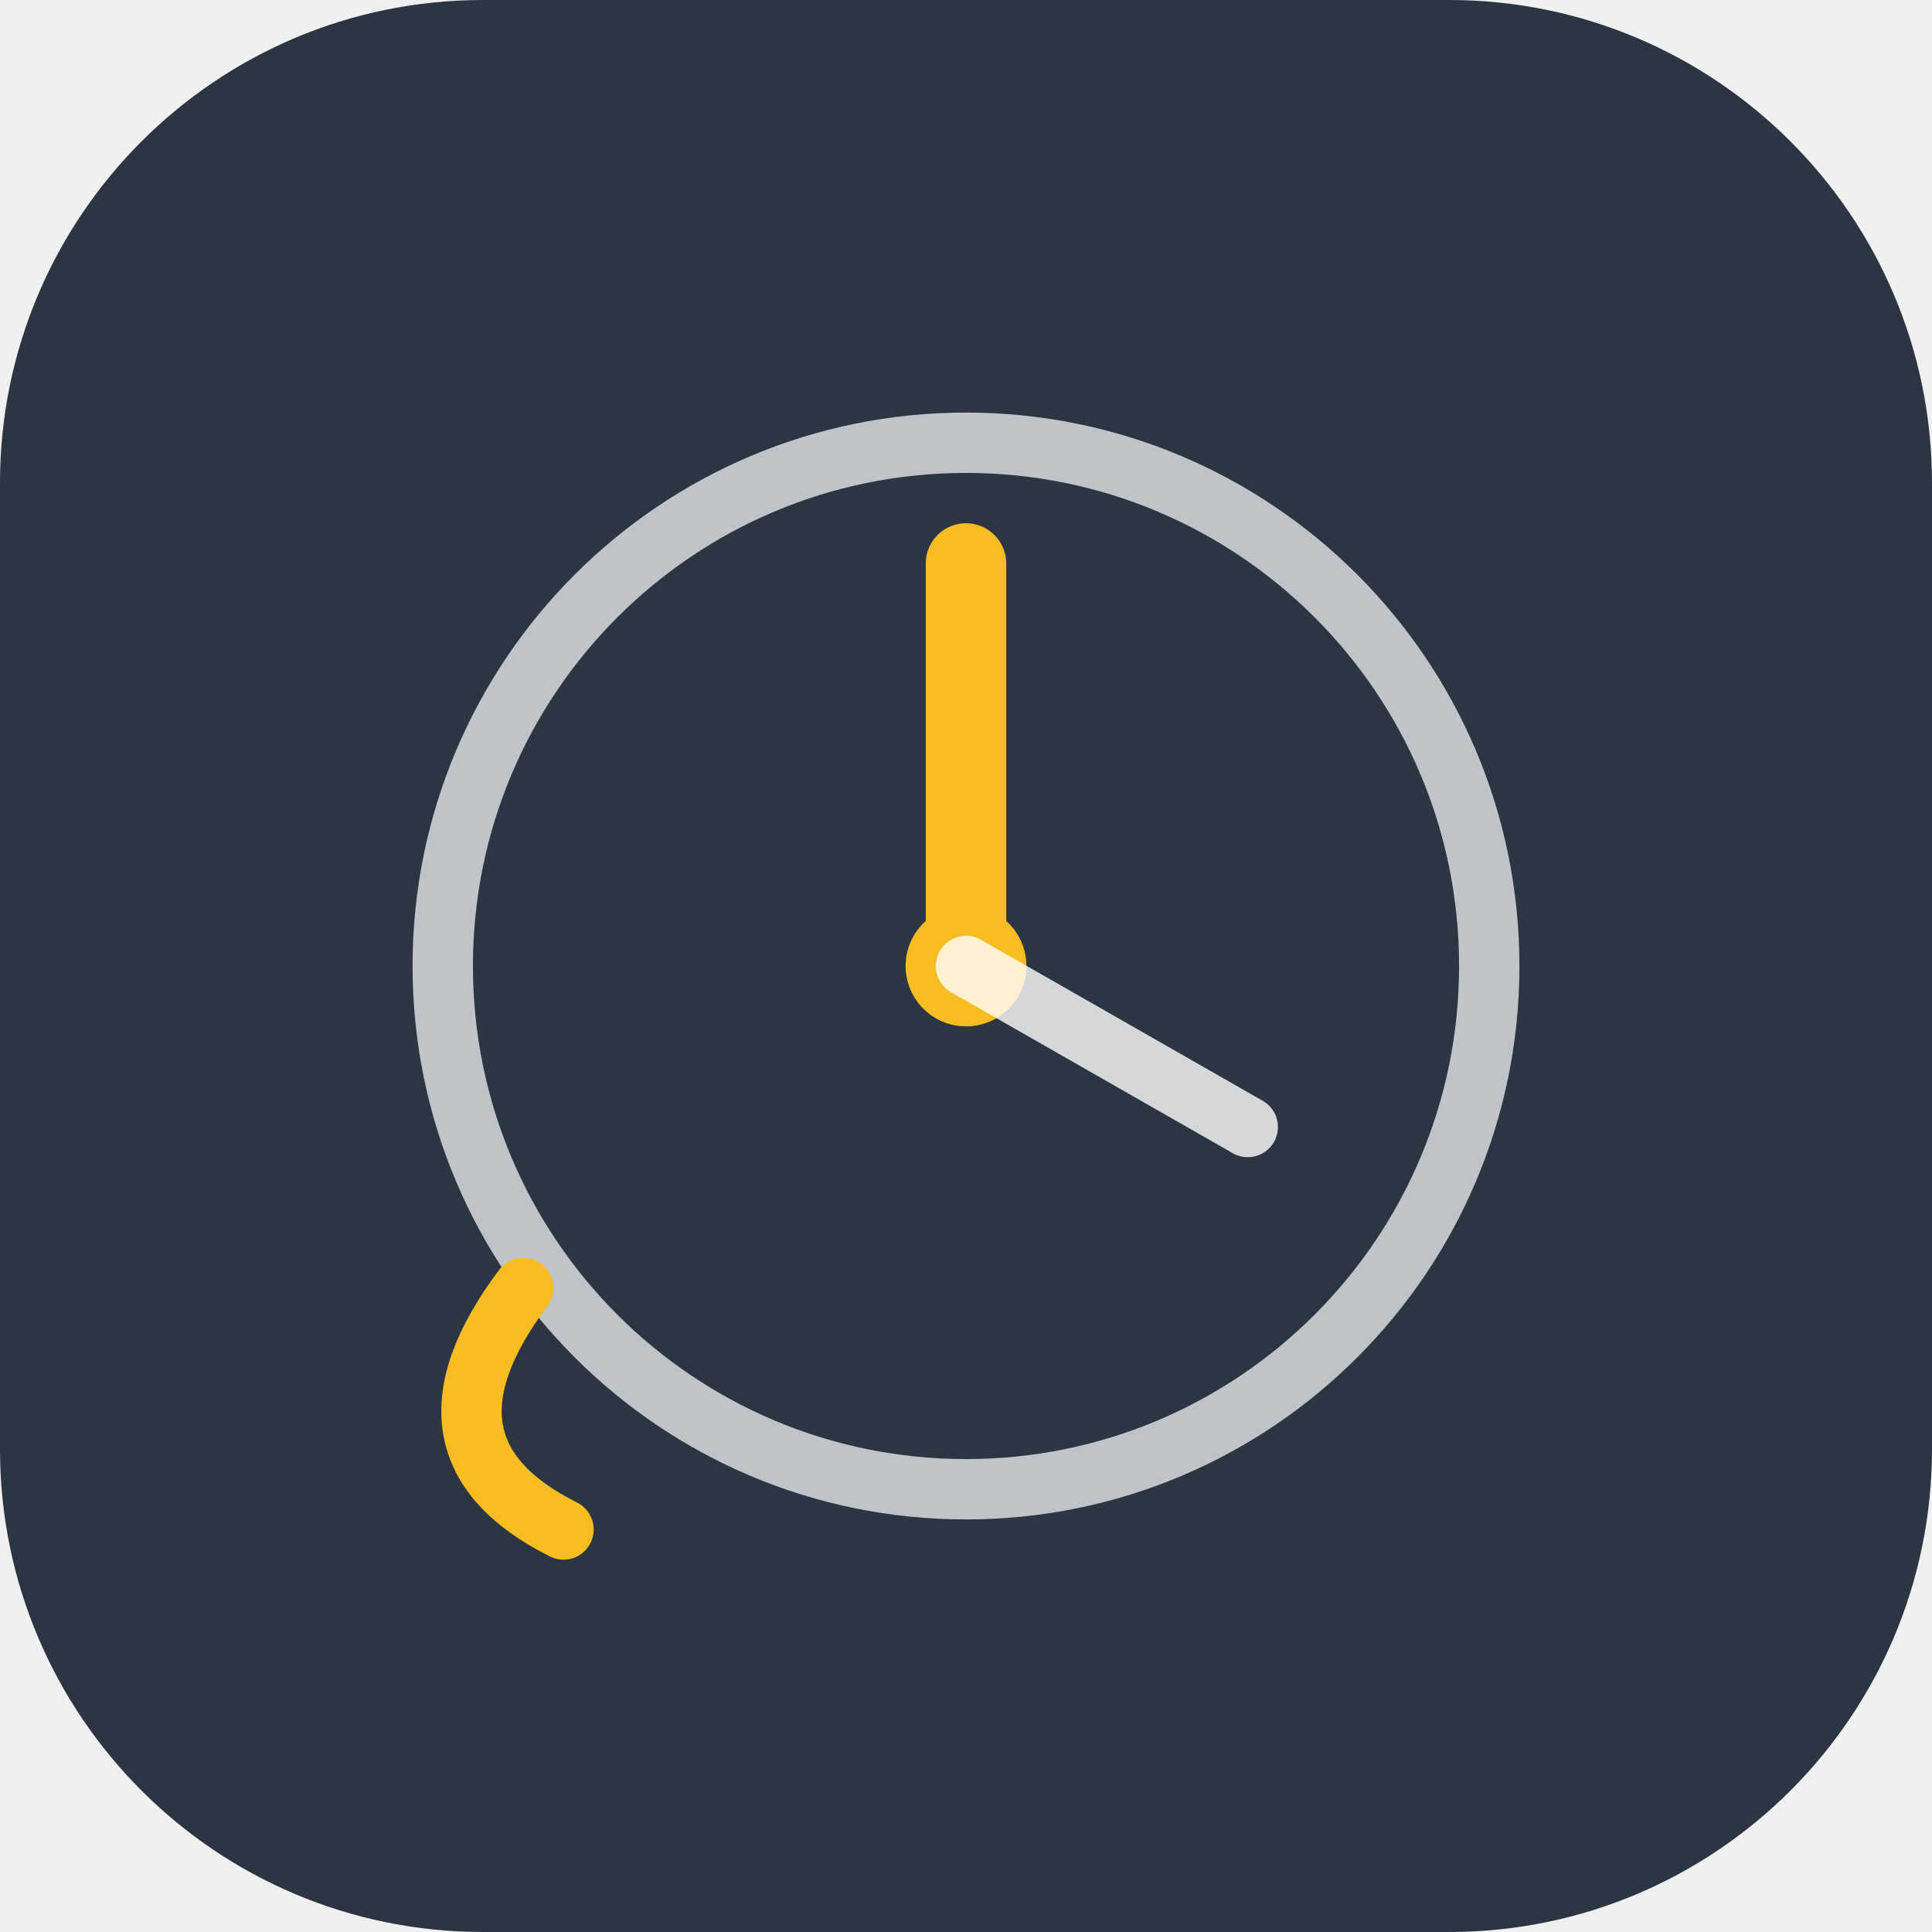
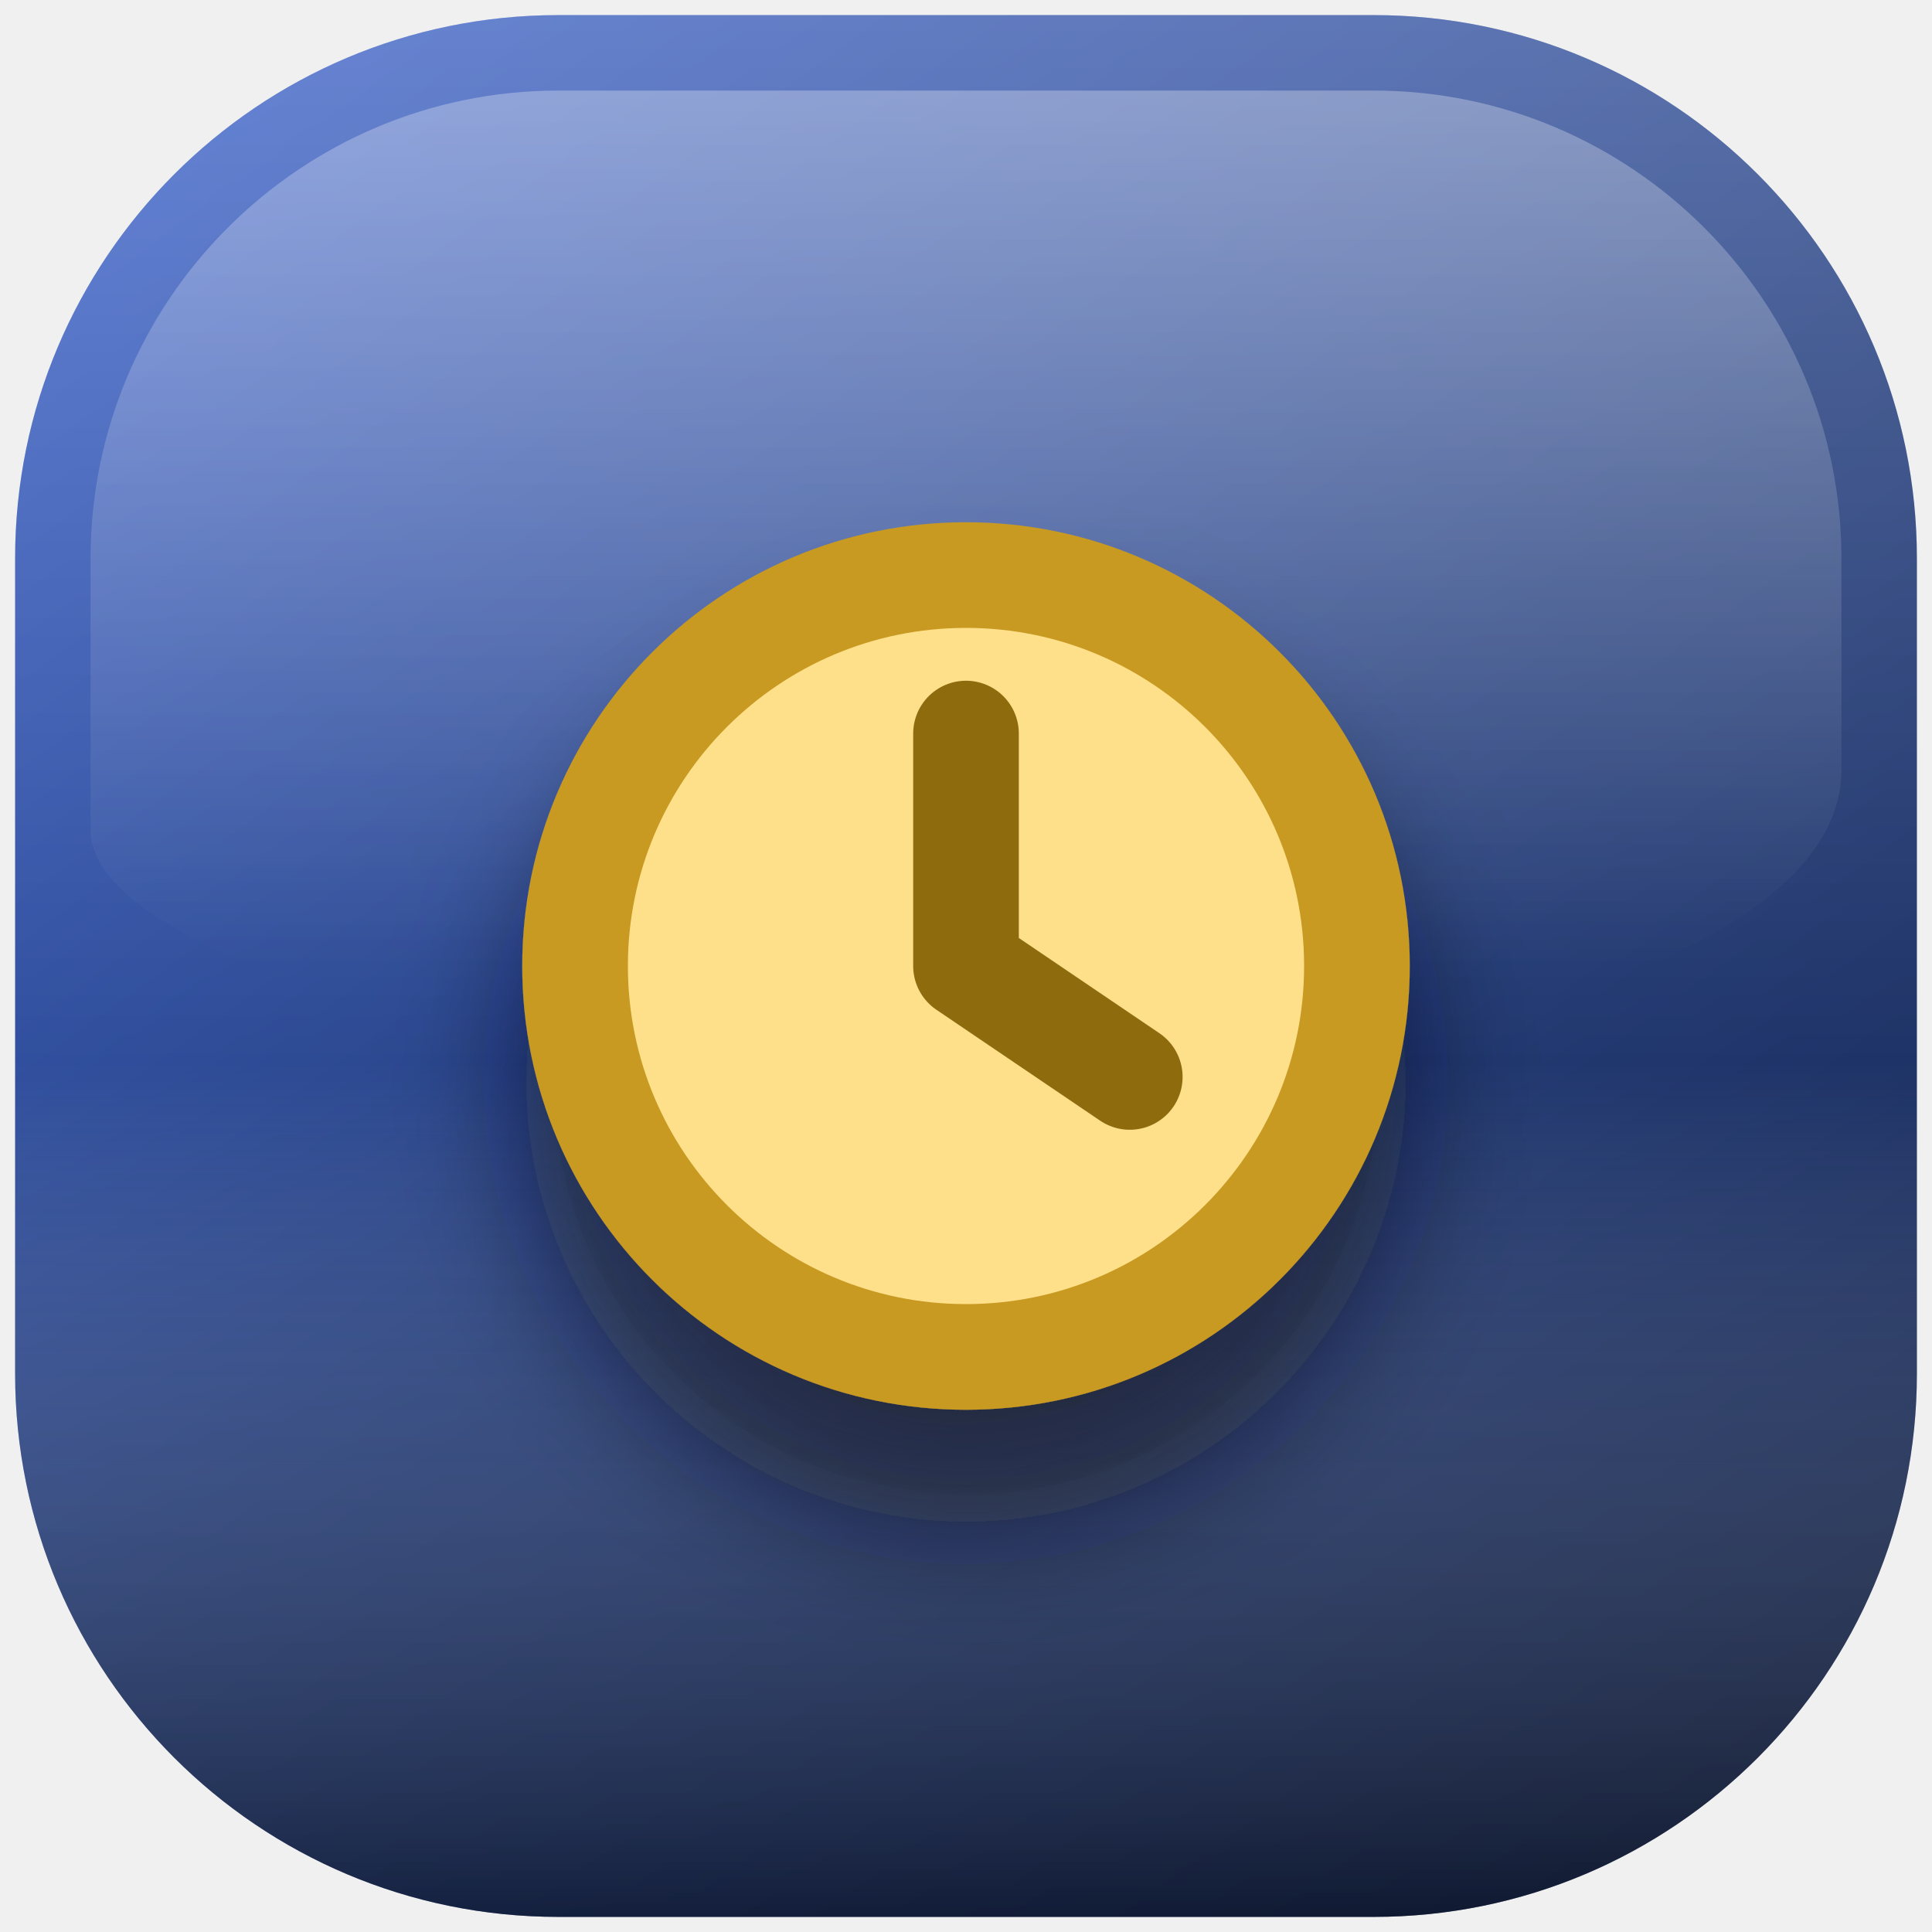
- <svg xmlns="http://www.w3.org/2000/svg" width="48" height="48" viewBox="0 0 48 48">
-   <rect width="48" height="48" rx="12" fill="#2c3542" />
-   <circle cx="24" cy="24" r="13" fill="none" stroke="#ffffff" stroke-width="1.5" opacity="0.7" />
-   <circle cx="24" cy="24" r="1.5" fill="#f9bd22" />
-   <line x1="24" y1="24" x2="24" y2="14" stroke="#f9bd22" stroke-width="2" stroke-linecap="round" />
-   <line x1="24" y1="24" x2="31" y2="28" stroke="#ffffff" stroke-width="1.5" stroke-linecap="round" opacity="0.8" />
-   <path d="M13 32 Q10 36 14 38" fill="none" stroke="#f9bd22" stroke-width="1.5" stroke-linecap="round" />
+ <svg xmlns="http://www.w3.org/2000/svg" width="128" height="128" viewBox="0 0 128 128" fill="none">
+   <defs>
+     <linearGradient id="body-riwayat-pembahasan" x1="18" y1="0" x2="110" y2="128" gradientUnits="userSpaceOnUse">
+       <stop offset="0" stop-color="#3E63C8" />
+       <stop offset=".52" stop-color="#26407F" />
+       <stop offset="1" stop-color="#16264F" />
+     </linearGradient>
+     <linearGradient id="gloss-riwayat-pembahasan" x1="64" y1="5" x2="64" y2="64" gradientUnits="userSpaceOnUse">
+       <stop offset="0" stop-color="#FFFFFF" stop-opacity=".30" />
+       <stop offset="1" stop-color="#FFFFFF" stop-opacity="0" />
+     </linearGradient>
+     <linearGradient id="rim-riwayat-pembahasan" x1="64" y1="0" x2="64" y2="128" gradientUnits="userSpaceOnUse">
+       <stop offset="0" stop-color="#FFFFFF" stop-opacity=".22" />
+       <stop offset=".55" stop-color="#FFFFFF" stop-opacity="0" />
+       <stop offset="1" stop-color="#000000" stop-opacity=".45" />
+     </linearGradient>
+     <filter id="glyphShadow-riwayat-pembahasan" x="-20%" y="-20%" width="140%" height="150%">
+       <feDropShadow dx="0" dy="2.2" stdDeviation="1.2" flood-color="#080E20" flood-opacity=".6" />
+     </filter>
+   </defs>
+   <rect x="1" y="1" width="126" height="126" rx="36" fill="url(#body-riwayat-pembahasan)" />
+   <rect x="1" y="1" width="126" height="126" rx="36" fill="url(#rim-riwayat-pembahasan)" />
+   <path d="M6 37C6 19.9 19.9 6 37 6h54c17.1 0 31 13.9 31 31v14c0 12-26 20-58 20S6 63 6 55V37Z" fill="url(#gloss-riwayat-pembahasan)" />
+   <g transform="translate(22 22) scale(3.5)" filter="url(#glyphShadow-riwayat-pembahasan)">
+     <circle cx="12" cy="12" r="8.4" fill="#C99A22" />
+     <circle cx="12" cy="12" r="6.4" fill="#FFE08A" />
+     <path d="M12 7.6V12l3.1 2.1" stroke="#8E6C11" stroke-width="2" stroke-linecap="round" stroke-linejoin="round" fill="none" />
+   </g>
</svg>
